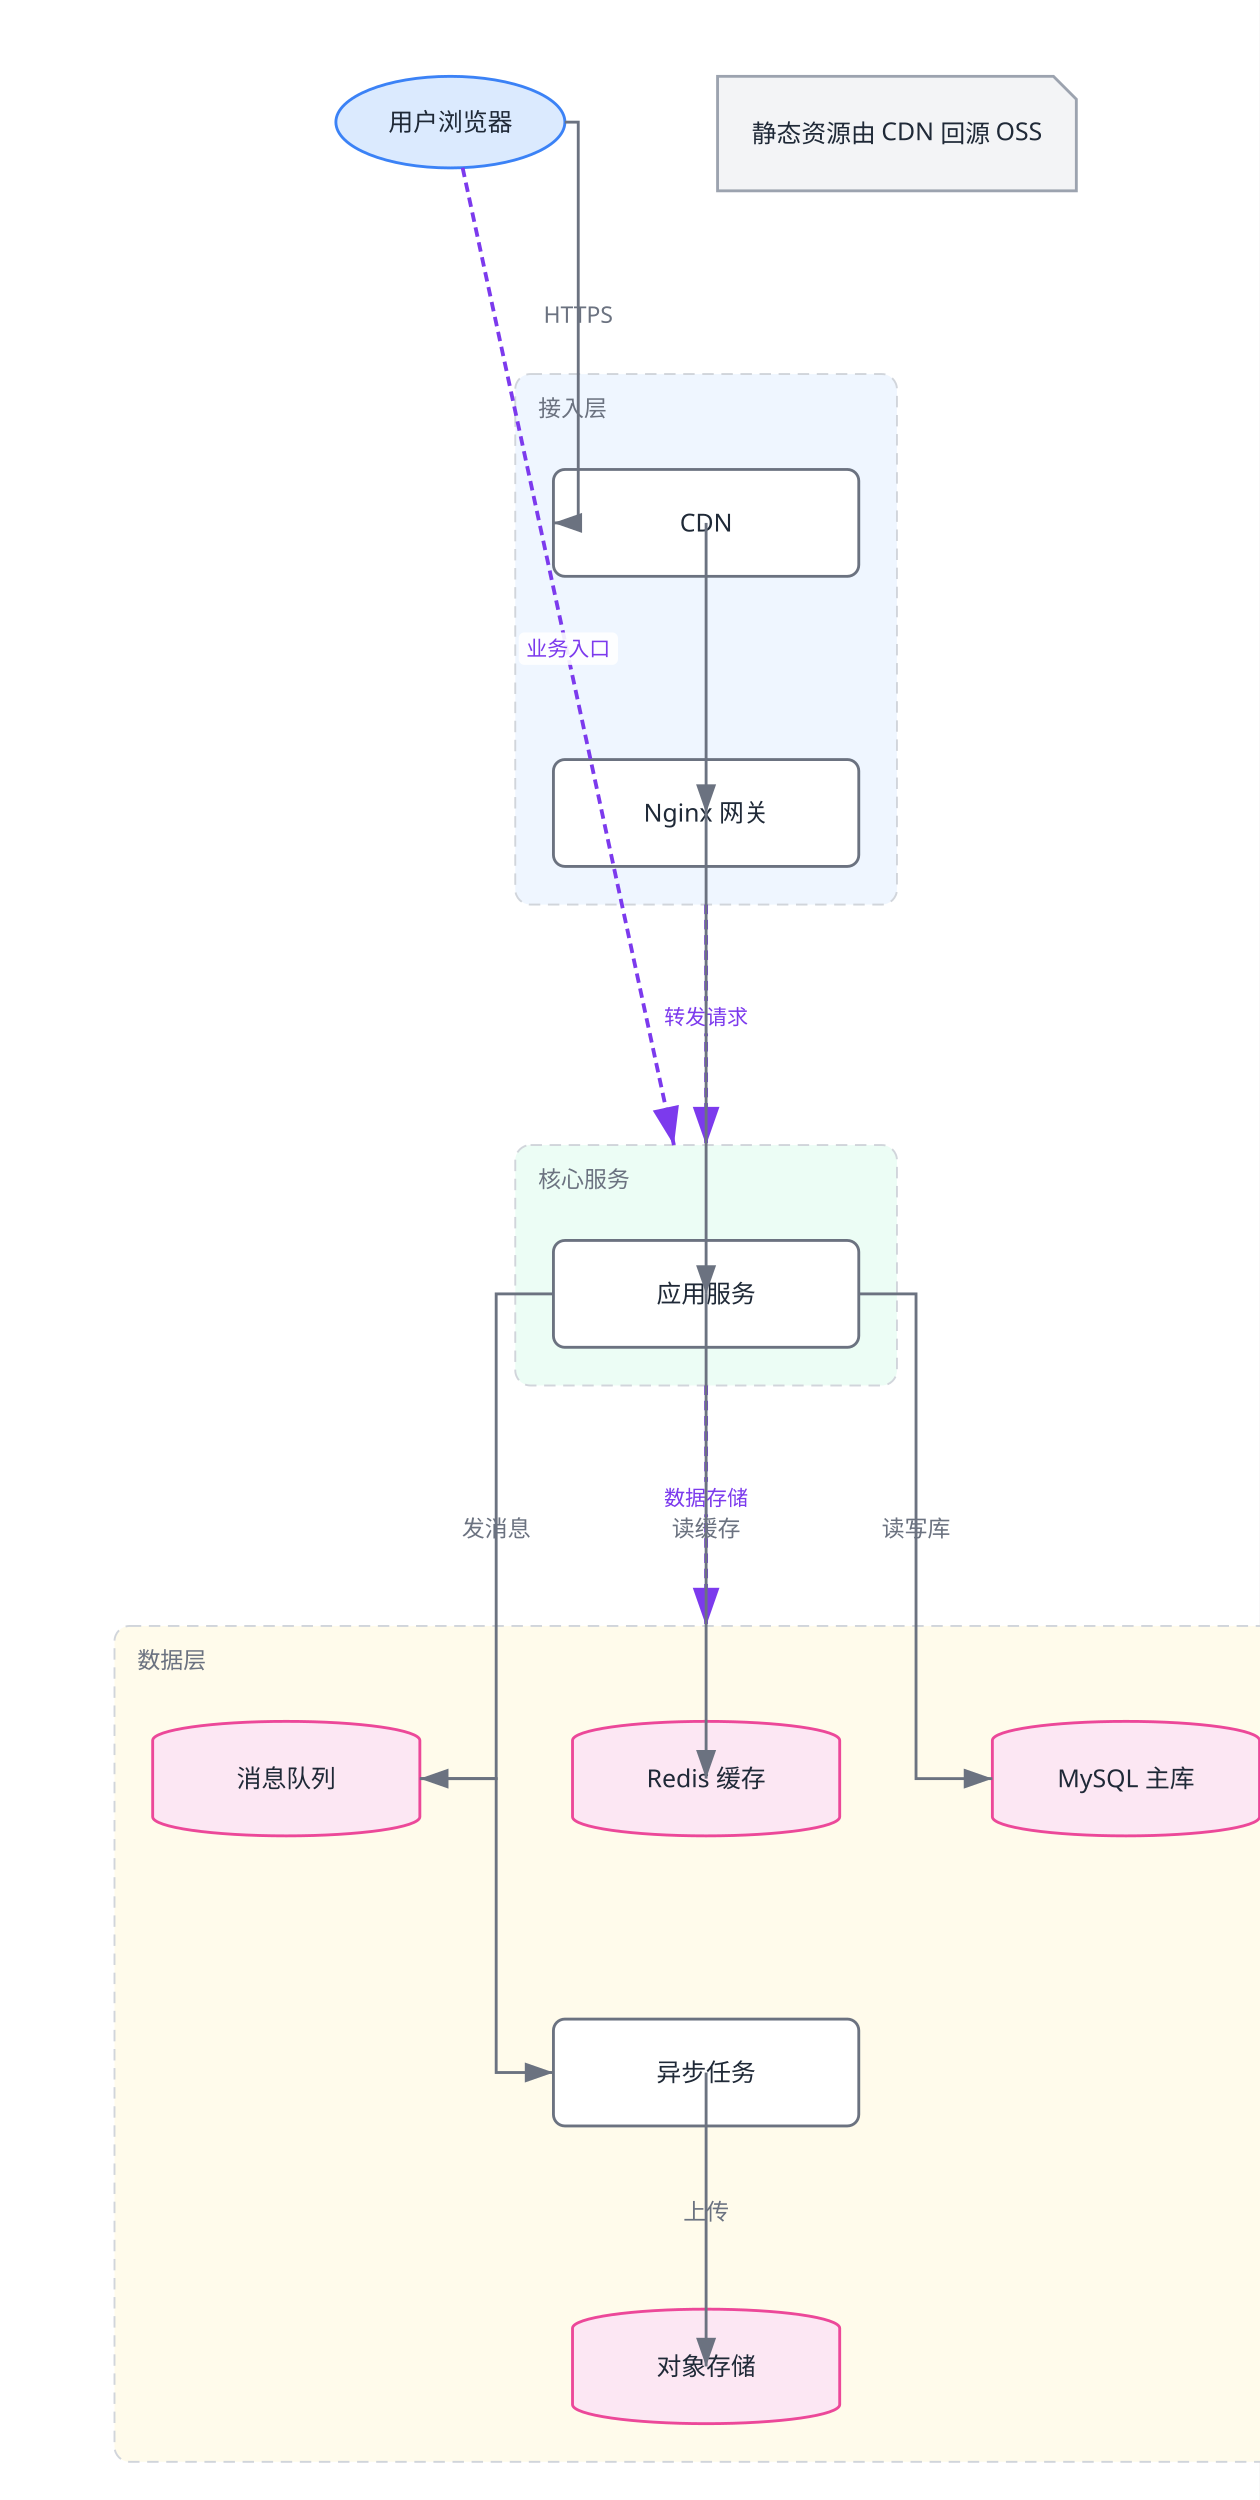
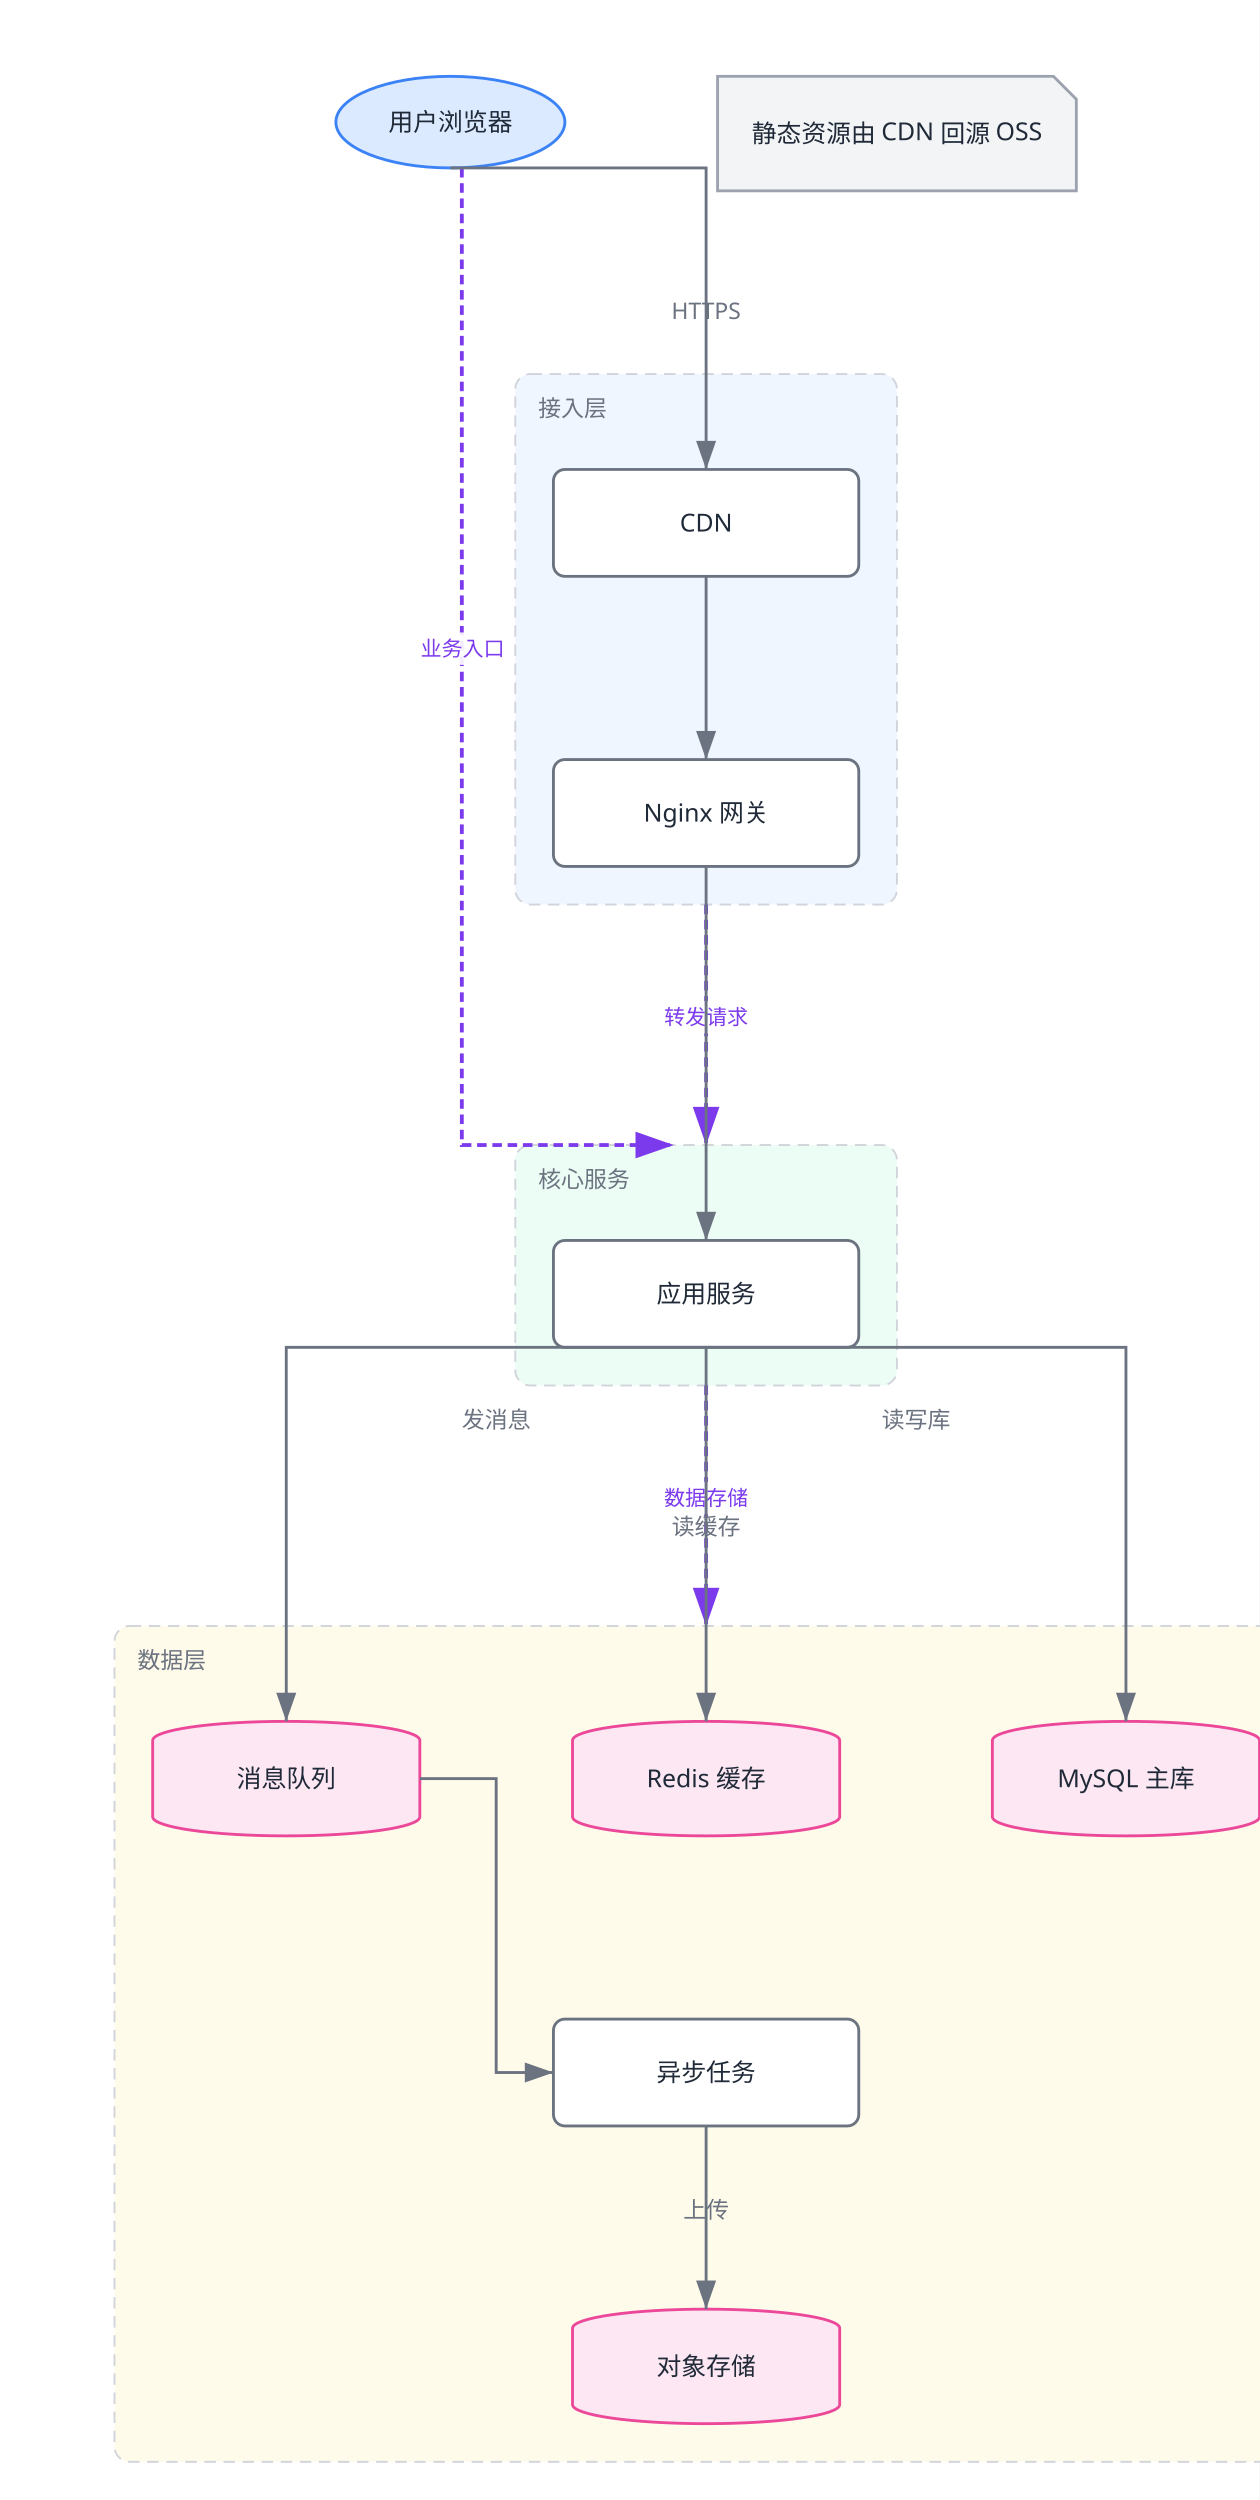
<svg xmlns="http://www.w3.org/2000/svg" width="660" height="1310" viewBox="0 0 660 1310">
  <defs>
    <marker id="arrowhead" markerWidth="10" markerHeight="7" refX="10" refY="3.5" orient="auto">
      <polygon points="0 0, 10 3.5, 0 7" fill="#6b7280" />
    </marker>
    <marker id="arrowhead-purple" markerWidth="10" markerHeight="7" refX="10" refY="3.5" orient="auto">
      <polygon points="0 0, 10 3.5, 0 7" fill="#7c3aed" />
    </marker>
  </defs>
  <style>.lgdl-anchors,.lgdl-edge-anchors{opacity:0;pointer-events:none;transition:opacity .12s ease}.lgdl-node:hover + .lgdl-anchors,.lgdl-class:hover + .lgdl-anchors,.lgdl-group:hover + .lgdl-anchors,.lgdl-lane:hover + .lgdl-anchors{opacity:1}.lgdl-edge:hover + .lgdl-edge-anchors,.lgdl-aggregate-edge:hover + .lgdl-edge-anchors{opacity:1}.lgdl-node.lgdl-hovered + .lgdl-anchors,.lgdl-class.lgdl-hovered + .lgdl-anchors,.lgdl-group.lgdl-hovered + .lgdl-anchors,.lgdl-lane.lgdl-hovered + .lgdl-anchors{opacity:1}.lgdl-edge.lgdl-hovered + .lgdl-edge-anchors,.lgdl-aggregate-edge.lgdl-hovered + .lgdl-edge-anchors{opacity:1}.lgdl-hovered{filter:drop-shadow(0 0 3px rgba(79,70,229,.65))}</style>
  <rect x="0" y="0" width="660" height="1310" fill="#ffffff" />
  <g class="lgdl-group" data-lgdl-loc="groups[0]">
    <rect x="270" y="196" width="200" height="278" rx="8" fill="#eff6ff" stroke="#d1d5db" stroke-dasharray="6 4" />
    <text x="282" y="214" font-family="'Segoe UI', 'PingFang SC', 'Microsoft YaHei', sans-serif" font-size="12" fill="#6b7280" text-anchor="start" dominant-baseline="middle">接入层</text>
  </g>
  <g class="lgdl-anchors">
    <circle cx="470.0" cy="335.0" r="3" fill="#64748b" />
    <circle cx="470.0" cy="361.8" r="3" fill="#64748b" />
    <circle cx="470.0" cy="392.7" r="3" fill="#64748b" />
    <circle cx="470.0" cy="435.0" r="3" fill="#64748b" />
    <circle cx="450.3" cy="474.0" r="3" fill="#64748b" />
    <circle cx="407.2" cy="474.0" r="3" fill="#64748b" />
    <circle cx="370.0" cy="474.0" r="3" fill="#64748b" />
    <circle cx="332.8" cy="474.0" r="3" fill="#64748b" />
    <circle cx="289.7" cy="474.0" r="3" fill="#64748b" />
    <circle cx="270.0" cy="435.0" r="3" fill="#64748b" />
    <circle cx="270.0" cy="392.7" r="3" fill="#64748b" />
    <circle cx="270.0" cy="361.8" r="3" fill="#64748b" />
    <circle cx="270.0" cy="335.0" r="3" fill="#64748b" />
    <circle cx="270.0" cy="308.2" r="3" fill="#64748b" />
    <circle cx="270.0" cy="277.3" r="3" fill="#64748b" />
    <circle cx="270.0" cy="235.0" r="3" fill="#64748b" />
    <circle cx="289.7" cy="196.0" r="3" fill="#64748b" />
    <circle cx="332.8" cy="196.0" r="3" fill="#64748b" />
    <circle cx="370.0" cy="196.0" r="3" fill="#64748b" />
    <circle cx="407.2" cy="196.0" r="3" fill="#64748b" />
    <circle cx="450.3" cy="196.0" r="3" fill="#64748b" />
    <circle cx="470.0" cy="235.0" r="3" fill="#64748b" />
    <circle cx="470.0" cy="277.3" r="3" fill="#64748b" />
    <circle cx="470.0" cy="308.2" r="3" fill="#64748b" />
  </g>
  <g class="lgdl-group" data-lgdl-loc="groups[1]">
    <rect x="270" y="600" width="200" height="126" rx="8" fill="#ecfdf5" stroke="#d1d5db" stroke-dasharray="6 4" />
    <text x="282" y="618" font-family="'Segoe UI', 'PingFang SC', 'Microsoft YaHei', sans-serif" font-size="12" fill="#6b7280" text-anchor="start" dominant-baseline="middle">核心服务</text>
  </g>
  <g class="lgdl-anchors">
    <circle cx="470.0" cy="663.0" r="3" fill="#64748b" />
    <circle cx="470.0" cy="689.8" r="3" fill="#64748b" />
    <circle cx="469.6" cy="720.5" r="3" fill="#64748b" />
    <circle cx="433.0" cy="726.0" r="3" fill="#64748b" />
    <circle cx="406.4" cy="726.0" r="3" fill="#64748b" />
    <circle cx="386.9" cy="726.0" r="3" fill="#64748b" />
    <circle cx="370.0" cy="726.0" r="3" fill="#64748b" />
    <circle cx="353.1" cy="726.0" r="3" fill="#64748b" />
    <circle cx="333.6" cy="726.0" r="3" fill="#64748b" />
    <circle cx="307.0" cy="726.0" r="3" fill="#64748b" />
    <circle cx="270.4" cy="720.5" r="3" fill="#64748b" />
    <circle cx="270.0" cy="689.8" r="3" fill="#64748b" />
    <circle cx="270.0" cy="663.0" r="3" fill="#64748b" />
    <circle cx="270.0" cy="636.2" r="3" fill="#64748b" />
    <circle cx="270.4" cy="605.5" r="3" fill="#64748b" />
    <circle cx="307.0" cy="600.0" r="3" fill="#64748b" />
    <circle cx="333.6" cy="600.0" r="3" fill="#64748b" />
    <circle cx="353.1" cy="600.0" r="3" fill="#64748b" />
    <circle cx="370.0" cy="600.0" r="3" fill="#64748b" />
    <circle cx="386.9" cy="600.0" r="3" fill="#64748b" />
    <circle cx="406.4" cy="600.0" r="3" fill="#64748b" />
    <circle cx="433.0" cy="600.0" r="3" fill="#64748b" />
    <circle cx="469.6" cy="605.5" r="3" fill="#64748b" />
    <circle cx="470.0" cy="636.2" r="3" fill="#64748b" />
  </g>
  <g class="lgdl-group" data-lgdl-loc="groups[2]">
    <rect x="60" y="852" width="620" height="438" rx="8" fill="#fffbeb" stroke="#d1d5db" stroke-dasharray="6 4" />
    <text x="72" y="870" font-family="'Segoe UI', 'PingFang SC', 'Microsoft YaHei', sans-serif" font-size="12" fill="#6b7280" text-anchor="start" dominant-baseline="middle">数据层</text>
  </g>
  <g class="lgdl-anchors">
    <circle cx="680.0" cy="1071.0" r="3" fill="#64748b" />
    <circle cx="680.0" cy="1154.1" r="3" fill="#64748b" />
    <circle cx="680.0" cy="1250.0" r="3" fill="#64748b" />
    <circle cx="589.0" cy="1290.0" r="3" fill="#64748b" />
    <circle cx="496.4" cy="1290.0" r="3" fill="#64748b" />
    <circle cx="428.7" cy="1290.0" r="3" fill="#64748b" />
    <circle cx="370.0" cy="1290.0" r="3" fill="#64748b" />
    <circle cx="311.3" cy="1290.0" r="3" fill="#64748b" />
    <circle cx="243.6" cy="1290.0" r="3" fill="#64748b" />
    <circle cx="151.0" cy="1290.0" r="3" fill="#64748b" />
    <circle cx="60.0" cy="1250.0" r="3" fill="#64748b" />
    <circle cx="60.0" cy="1154.1" r="3" fill="#64748b" />
    <circle cx="60.0" cy="1071.0" r="3" fill="#64748b" />
    <circle cx="60.0" cy="987.9" r="3" fill="#64748b" />
    <circle cx="60.0" cy="892.0" r="3" fill="#64748b" />
    <circle cx="151.0" cy="852.0" r="3" fill="#64748b" />
    <circle cx="243.6" cy="852.0" r="3" fill="#64748b" />
    <circle cx="311.3" cy="852.0" r="3" fill="#64748b" />
    <circle cx="370.0" cy="852.0" r="3" fill="#64748b" />
    <circle cx="428.7" cy="852.0" r="3" fill="#64748b" />
    <circle cx="496.4" cy="852.0" r="3" fill="#64748b" />
    <circle cx="589.0" cy="852.0" r="3" fill="#64748b" />
    <circle cx="680.0" cy="892.0" r="3" fill="#64748b" />
    <circle cx="680.0" cy="987.9" r="3" fill="#64748b" />
  </g>
  <g class="lgdl-node" data-lgdl-loc="nodes[0]">
    <rect x="176" y="40" width="120" height="48" rx="60" ry="60" fill="#dbeafe" stroke="#3b82f6" stroke-width="1.5" />
    <text x="236" y="64" font-family="'Segoe UI', 'PingFang SC', 'Microsoft YaHei', sans-serif" font-size="13" fill="#1f2937" text-anchor="middle" dominant-baseline="middle">用户浏览器</text>
  </g>
  <g class="lgdl-anchors">
    <circle cx="296.0" cy="64.0" r="3" fill="#3b82f6" />
    <circle cx="285.8" cy="77.4" r="3" fill="#3b82f6" />
    <circle cx="270.2" cy="83.7" r="3" fill="#3b82f6" />
    <circle cx="258.3" cy="86.3" r="3" fill="#3b82f6" />
    <circle cx="249.5" cy="87.4" r="3" fill="#3b82f6" />
    <circle cx="242.4" cy="87.9" r="3" fill="#3b82f6" />
    <circle cx="236.0" cy="88.0" r="3" fill="#3b82f6" />
    <circle cx="229.6" cy="87.9" r="3" fill="#3b82f6" />
    <circle cx="222.5" cy="87.4" r="3" fill="#3b82f6" />
    <circle cx="213.7" cy="86.3" r="3" fill="#3b82f6" />
    <circle cx="201.8" cy="83.7" r="3" fill="#3b82f6" />
    <circle cx="186.2" cy="77.4" r="3" fill="#3b82f6" />
    <circle cx="176.0" cy="64.0" r="3" fill="#3b82f6" />
    <circle cx="186.2" cy="50.6" r="3" fill="#3b82f6" />
    <circle cx="201.8" cy="44.3" r="3" fill="#3b82f6" />
    <circle cx="213.7" cy="41.7" r="3" fill="#3b82f6" />
    <circle cx="222.5" cy="40.6" r="3" fill="#3b82f6" />
    <circle cx="229.6" cy="40.1" r="3" fill="#3b82f6" />
    <circle cx="236.0" cy="40.0" r="3" fill="#3b82f6" />
    <circle cx="242.4" cy="40.1" r="3" fill="#3b82f6" />
    <circle cx="249.5" cy="40.6" r="3" fill="#3b82f6" />
    <circle cx="258.3" cy="41.7" r="3" fill="#3b82f6" />
    <circle cx="270.2" cy="44.3" r="3" fill="#3b82f6" />
    <circle cx="285.8" cy="50.6" r="3" fill="#3b82f6" />
  </g>
  <g class="lgdl-node" data-lgdl-loc="nodes[1]">
    <rect x="290" y="246" width="160" height="56" rx="6" ry="6" fill="#ffffff" stroke="#6b7280" stroke-width="1.5" />
    <text x="370" y="274" font-family="'Segoe UI', 'PingFang SC', 'Microsoft YaHei', sans-serif" font-size="13" fill="#1f2937" text-anchor="middle" dominant-baseline="middle">CDN</text>
  </g>
  <g class="lgdl-anchors">
    <circle cx="450.0" cy="274.0" r="3" fill="#6b7280" />
    <circle cx="450.0" cy="295.4" r="3" fill="#6b7280" />
    <circle cx="418.5" cy="302.0" r="3" fill="#6b7280" />
    <circle cx="398.0" cy="302.0" r="3" fill="#6b7280" />
    <circle cx="386.2" cy="302.0" r="3" fill="#6b7280" />
    <circle cx="377.5" cy="302.0" r="3" fill="#6b7280" />
    <circle cx="370.0" cy="302.0" r="3" fill="#6b7280" />
    <circle cx="362.5" cy="302.0" r="3" fill="#6b7280" />
    <circle cx="353.8" cy="302.0" r="3" fill="#6b7280" />
    <circle cx="342.0" cy="302.0" r="3" fill="#6b7280" />
    <circle cx="321.5" cy="302.0" r="3" fill="#6b7280" />
    <circle cx="290.0" cy="295.4" r="3" fill="#6b7280" />
    <circle cx="290.0" cy="274.0" r="3" fill="#6b7280" />
    <circle cx="290.0" cy="252.6" r="3" fill="#6b7280" />
    <circle cx="321.5" cy="246.0" r="3" fill="#6b7280" />
    <circle cx="342.0" cy="246.0" r="3" fill="#6b7280" />
    <circle cx="353.8" cy="246.0" r="3" fill="#6b7280" />
    <circle cx="362.5" cy="246.0" r="3" fill="#6b7280" />
    <circle cx="370.0" cy="246.0" r="3" fill="#6b7280" />
    <circle cx="377.5" cy="246.0" r="3" fill="#6b7280" />
    <circle cx="386.2" cy="246.0" r="3" fill="#6b7280" />
    <circle cx="398.0" cy="246.0" r="3" fill="#6b7280" />
    <circle cx="418.5" cy="246.0" r="3" fill="#6b7280" />
    <circle cx="450.0" cy="252.6" r="3" fill="#6b7280" />
  </g>
  <g class="lgdl-node" data-lgdl-loc="nodes[2]">
    <rect x="290" y="398" width="160" height="56" rx="6" ry="6" fill="#ffffff" stroke="#6b7280" stroke-width="1.5" />
    <text x="370" y="426" font-family="'Segoe UI', 'PingFang SC', 'Microsoft YaHei', sans-serif" font-size="13" fill="#1f2937" text-anchor="middle" dominant-baseline="middle">Nginx 网关</text>
  </g>
  <g class="lgdl-anchors">
    <circle cx="450.0" cy="426.0" r="3" fill="#6b7280" />
    <circle cx="450.0" cy="447.4" r="3" fill="#6b7280" />
    <circle cx="418.5" cy="454.0" r="3" fill="#6b7280" />
    <circle cx="398.0" cy="454.0" r="3" fill="#6b7280" />
    <circle cx="386.2" cy="454.0" r="3" fill="#6b7280" />
    <circle cx="377.5" cy="454.0" r="3" fill="#6b7280" />
    <circle cx="370.0" cy="454.0" r="3" fill="#6b7280" />
    <circle cx="362.5" cy="454.0" r="3" fill="#6b7280" />
    <circle cx="353.8" cy="454.0" r="3" fill="#6b7280" />
    <circle cx="342.0" cy="454.0" r="3" fill="#6b7280" />
    <circle cx="321.5" cy="454.0" r="3" fill="#6b7280" />
    <circle cx="290.0" cy="447.4" r="3" fill="#6b7280" />
    <circle cx="290.0" cy="426.0" r="3" fill="#6b7280" />
    <circle cx="290.0" cy="404.6" r="3" fill="#6b7280" />
    <circle cx="321.5" cy="398.0" r="3" fill="#6b7280" />
    <circle cx="342.0" cy="398.0" r="3" fill="#6b7280" />
    <circle cx="353.8" cy="398.0" r="3" fill="#6b7280" />
    <circle cx="362.5" cy="398.0" r="3" fill="#6b7280" />
    <circle cx="370.0" cy="398.0" r="3" fill="#6b7280" />
    <circle cx="377.5" cy="398.0" r="3" fill="#6b7280" />
    <circle cx="386.2" cy="398.0" r="3" fill="#6b7280" />
    <circle cx="398.0" cy="398.0" r="3" fill="#6b7280" />
    <circle cx="418.5" cy="398.0" r="3" fill="#6b7280" />
    <circle cx="450.0" cy="404.6" r="3" fill="#6b7280" />
  </g>
  <g class="lgdl-node" data-lgdl-loc="nodes[3]">
    <rect x="290" y="650" width="160" height="56" rx="6" ry="6" fill="#ffffff" stroke="#6b7280" stroke-width="1.5" />
    <text x="370" y="678" font-family="'Segoe UI', 'PingFang SC', 'Microsoft YaHei', sans-serif" font-size="13" fill="#1f2937" text-anchor="middle" dominant-baseline="middle">应用服务</text>
  </g>
  <g class="lgdl-anchors">
    <circle cx="450.0" cy="678.0" r="3" fill="#6b7280" />
    <circle cx="450.0" cy="699.4" r="3" fill="#6b7280" />
    <circle cx="418.5" cy="706.0" r="3" fill="#6b7280" />
    <circle cx="398.0" cy="706.0" r="3" fill="#6b7280" />
    <circle cx="386.2" cy="706.0" r="3" fill="#6b7280" />
    <circle cx="377.5" cy="706.0" r="3" fill="#6b7280" />
    <circle cx="370.0" cy="706.0" r="3" fill="#6b7280" />
    <circle cx="362.5" cy="706.0" r="3" fill="#6b7280" />
    <circle cx="353.8" cy="706.0" r="3" fill="#6b7280" />
    <circle cx="342.0" cy="706.0" r="3" fill="#6b7280" />
    <circle cx="321.5" cy="706.0" r="3" fill="#6b7280" />
    <circle cx="290.0" cy="699.4" r="3" fill="#6b7280" />
    <circle cx="290.0" cy="678.0" r="3" fill="#6b7280" />
    <circle cx="290.0" cy="656.6" r="3" fill="#6b7280" />
    <circle cx="321.5" cy="650.0" r="3" fill="#6b7280" />
    <circle cx="342.0" cy="650.0" r="3" fill="#6b7280" />
    <circle cx="353.8" cy="650.0" r="3" fill="#6b7280" />
    <circle cx="362.5" cy="650.0" r="3" fill="#6b7280" />
    <circle cx="370.0" cy="650.0" r="3" fill="#6b7280" />
    <circle cx="377.5" cy="650.0" r="3" fill="#6b7280" />
    <circle cx="386.2" cy="650.0" r="3" fill="#6b7280" />
    <circle cx="398.0" cy="650.0" r="3" fill="#6b7280" />
    <circle cx="418.5" cy="650.0" r="3" fill="#6b7280" />
    <circle cx="450.0" cy="656.6" r="3" fill="#6b7280" />
  </g>
  <g class="lgdl-node" data-lgdl-loc="nodes[4]">
    <path d="M 300,912 L 300,952 A 70,10 0 0 0 440,952 L 440,912 A 70,10 0 0 0 300,912 Z" fill="#fce7f3" stroke="#ec4899" stroke-width="1.5" />
    <text x="370" y="932" font-family="'Segoe UI', 'PingFang SC', 'Microsoft YaHei', sans-serif" font-size="13" fill="#1f2937" text-anchor="middle" dominant-baseline="middle">Redis 缓存</text>
  </g>
  <g class="lgdl-anchors">
    <circle cx="440.0" cy="932.0" r="3" fill="#ec4899" />
    <circle cx="440.0" cy="950.8" r="3" fill="#ec4899" />
    <circle cx="417.4" cy="959.4" r="3" fill="#ec4899" />
    <circle cx="399.1" cy="961.1" r="3" fill="#ec4899" />
    <circle cx="387.1" cy="961.7" r="3" fill="#ec4899" />
    <circle cx="378.0" cy="961.9" r="3" fill="#ec4899" />
    <circle cx="370.0" cy="962.0" r="3" fill="#ec4899" />
    <circle cx="362.0" cy="961.9" r="3" fill="#ec4899" />
    <circle cx="352.9" cy="961.7" r="3" fill="#ec4899" />
    <circle cx="340.9" cy="961.1" r="3" fill="#ec4899" />
    <circle cx="322.6" cy="959.4" r="3" fill="#ec4899" />
    <circle cx="300.0" cy="950.8" r="3" fill="#ec4899" />
    <circle cx="300.0" cy="932.0" r="3" fill="#ec4899" />
    <circle cx="300.0" cy="913.2" r="3" fill="#ec4899" />
    <circle cx="322.6" cy="904.6" r="3" fill="#ec4899" />
    <circle cx="340.9" cy="902.9" r="3" fill="#ec4899" />
    <circle cx="352.9" cy="902.3" r="3" fill="#ec4899" />
    <circle cx="362.0" cy="902.1" r="3" fill="#ec4899" />
    <circle cx="370.0" cy="902.0" r="3" fill="#ec4899" />
    <circle cx="378.0" cy="902.1" r="3" fill="#ec4899" />
    <circle cx="387.1" cy="902.3" r="3" fill="#ec4899" />
    <circle cx="399.1" cy="902.9" r="3" fill="#ec4899" />
    <circle cx="417.4" cy="904.6" r="3" fill="#ec4899" />
    <circle cx="440.0" cy="913.2" r="3" fill="#ec4899" />
  </g>
  <g class="lgdl-node" data-lgdl-loc="nodes[5]">
    <path d="M 520,912 L 520,952 A 70,10 0 0 0 660,952 L 660,912 A 70,10 0 0 0 520,912 Z" fill="#fce7f3" stroke="#ec4899" stroke-width="1.5" />
    <text x="590" y="932" font-family="'Segoe UI', 'PingFang SC', 'Microsoft YaHei', sans-serif" font-size="13" fill="#1f2937" text-anchor="middle" dominant-baseline="middle">MySQL 主库</text>
  </g>
  <g class="lgdl-anchors">
    <circle cx="660.0" cy="932.0" r="3" fill="#ec4899" />
    <circle cx="660.0" cy="950.8" r="3" fill="#ec4899" />
    <circle cx="637.4" cy="959.4" r="3" fill="#ec4899" />
    <circle cx="619.1" cy="961.1" r="3" fill="#ec4899" />
    <circle cx="607.1" cy="961.7" r="3" fill="#ec4899" />
    <circle cx="598.0" cy="961.9" r="3" fill="#ec4899" />
    <circle cx="590.0" cy="962.0" r="3" fill="#ec4899" />
    <circle cx="582.0" cy="961.9" r="3" fill="#ec4899" />
    <circle cx="572.9" cy="961.7" r="3" fill="#ec4899" />
    <circle cx="560.9" cy="961.1" r="3" fill="#ec4899" />
    <circle cx="542.6" cy="959.4" r="3" fill="#ec4899" />
    <circle cx="520.0" cy="950.8" r="3" fill="#ec4899" />
    <circle cx="520.0" cy="932.0" r="3" fill="#ec4899" />
    <circle cx="520.0" cy="913.2" r="3" fill="#ec4899" />
    <circle cx="542.6" cy="904.6" r="3" fill="#ec4899" />
    <circle cx="560.9" cy="902.9" r="3" fill="#ec4899" />
    <circle cx="572.9" cy="902.3" r="3" fill="#ec4899" />
    <circle cx="582.0" cy="902.1" r="3" fill="#ec4899" />
    <circle cx="590.0" cy="902.0" r="3" fill="#ec4899" />
    <circle cx="598.0" cy="902.1" r="3" fill="#ec4899" />
    <circle cx="607.1" cy="902.3" r="3" fill="#ec4899" />
    <circle cx="619.1" cy="902.9" r="3" fill="#ec4899" />
    <circle cx="637.4" cy="904.6" r="3" fill="#ec4899" />
    <circle cx="660.0" cy="913.2" r="3" fill="#ec4899" />
  </g>
  <g class="lgdl-node" data-lgdl-loc="nodes[6]">
    <path d="M 80,912 L 80,952 A 70,10 0 0 0 220,952 L 220,912 A 70,10 0 0 0 80,912 Z" fill="#fce7f3" stroke="#ec4899" stroke-width="1.5" />
    <text x="150" y="932" font-family="'Segoe UI', 'PingFang SC', 'Microsoft YaHei', sans-serif" font-size="13" fill="#1f2937" text-anchor="middle" dominant-baseline="middle">消息队列</text>
  </g>
  <g class="lgdl-anchors">
    <circle cx="220.0" cy="932.0" r="3" fill="#ec4899" />
    <circle cx="220.0" cy="950.8" r="3" fill="#ec4899" />
    <circle cx="197.4" cy="959.4" r="3" fill="#ec4899" />
    <circle cx="179.1" cy="961.1" r="3" fill="#ec4899" />
    <circle cx="167.1" cy="961.7" r="3" fill="#ec4899" />
    <circle cx="158.0" cy="961.9" r="3" fill="#ec4899" />
    <circle cx="150.0" cy="962.0" r="3" fill="#ec4899" />
    <circle cx="142.0" cy="961.9" r="3" fill="#ec4899" />
    <circle cx="132.9" cy="961.7" r="3" fill="#ec4899" />
    <circle cx="120.9" cy="961.1" r="3" fill="#ec4899" />
    <circle cx="102.6" cy="959.4" r="3" fill="#ec4899" />
    <circle cx="80.0" cy="950.8" r="3" fill="#ec4899" />
    <circle cx="80.0" cy="932.0" r="3" fill="#ec4899" />
    <circle cx="80.0" cy="913.2" r="3" fill="#ec4899" />
    <circle cx="102.6" cy="904.6" r="3" fill="#ec4899" />
    <circle cx="120.9" cy="902.9" r="3" fill="#ec4899" />
    <circle cx="132.9" cy="902.3" r="3" fill="#ec4899" />
    <circle cx="142.0" cy="902.1" r="3" fill="#ec4899" />
    <circle cx="150.0" cy="902.0" r="3" fill="#ec4899" />
    <circle cx="158.0" cy="902.1" r="3" fill="#ec4899" />
    <circle cx="167.1" cy="902.3" r="3" fill="#ec4899" />
    <circle cx="179.1" cy="902.9" r="3" fill="#ec4899" />
    <circle cx="197.4" cy="904.6" r="3" fill="#ec4899" />
    <circle cx="220.0" cy="913.2" r="3" fill="#ec4899" />
  </g>
  <g class="lgdl-node" data-lgdl-loc="nodes[7]">
    <rect x="290" y="1058" width="160" height="56" rx="6" ry="6" fill="#ffffff" stroke="#6b7280" stroke-width="1.5" />
    <text x="370" y="1086" font-family="'Segoe UI', 'PingFang SC', 'Microsoft YaHei', sans-serif" font-size="13" fill="#1f2937" text-anchor="middle" dominant-baseline="middle">异步任务</text>
  </g>
  <g class="lgdl-anchors">
    <circle cx="450.0" cy="1086.0" r="3" fill="#6b7280" />
    <circle cx="450.0" cy="1107.4" r="3" fill="#6b7280" />
    <circle cx="418.5" cy="1114.0" r="3" fill="#6b7280" />
    <circle cx="398.0" cy="1114.0" r="3" fill="#6b7280" />
    <circle cx="386.2" cy="1114.0" r="3" fill="#6b7280" />
    <circle cx="377.5" cy="1114.0" r="3" fill="#6b7280" />
    <circle cx="370.0" cy="1114.0" r="3" fill="#6b7280" />
    <circle cx="362.5" cy="1114.0" r="3" fill="#6b7280" />
    <circle cx="353.8" cy="1114.0" r="3" fill="#6b7280" />
    <circle cx="342.0" cy="1114.0" r="3" fill="#6b7280" />
    <circle cx="321.5" cy="1114.0" r="3" fill="#6b7280" />
    <circle cx="290.0" cy="1107.4" r="3" fill="#6b7280" />
    <circle cx="290.0" cy="1086.0" r="3" fill="#6b7280" />
    <circle cx="290.0" cy="1064.6" r="3" fill="#6b7280" />
    <circle cx="321.5" cy="1058.0" r="3" fill="#6b7280" />
    <circle cx="342.0" cy="1058.0" r="3" fill="#6b7280" />
    <circle cx="353.8" cy="1058.0" r="3" fill="#6b7280" />
    <circle cx="362.5" cy="1058.0" r="3" fill="#6b7280" />
    <circle cx="370.0" cy="1058.0" r="3" fill="#6b7280" />
    <circle cx="377.5" cy="1058.0" r="3" fill="#6b7280" />
    <circle cx="386.2" cy="1058.0" r="3" fill="#6b7280" />
    <circle cx="398.0" cy="1058.0" r="3" fill="#6b7280" />
    <circle cx="418.5" cy="1058.0" r="3" fill="#6b7280" />
    <circle cx="450.0" cy="1064.6" r="3" fill="#6b7280" />
  </g>
  <g class="lgdl-node" data-lgdl-loc="nodes[8]">
    <path d="M 300,1220 L 300,1260 A 70,10 0 0 0 440,1260 L 440,1220 A 70,10 0 0 0 300,1220 Z" fill="#fce7f3" stroke="#ec4899" stroke-width="1.5" />
    <text x="370" y="1240" font-family="'Segoe UI', 'PingFang SC', 'Microsoft YaHei', sans-serif" font-size="13" fill="#1f2937" text-anchor="middle" dominant-baseline="middle">对象存储</text>
  </g>
  <g class="lgdl-anchors">
    <circle cx="440.0" cy="1240.0" r="3" fill="#ec4899" />
    <circle cx="440.0" cy="1258.8" r="3" fill="#ec4899" />
    <circle cx="417.4" cy="1267.4" r="3" fill="#ec4899" />
    <circle cx="399.1" cy="1269.1" r="3" fill="#ec4899" />
    <circle cx="387.1" cy="1269.7" r="3" fill="#ec4899" />
    <circle cx="378.0" cy="1269.9" r="3" fill="#ec4899" />
    <circle cx="370.0" cy="1270.0" r="3" fill="#ec4899" />
    <circle cx="362.0" cy="1269.9" r="3" fill="#ec4899" />
    <circle cx="352.9" cy="1269.7" r="3" fill="#ec4899" />
    <circle cx="340.9" cy="1269.1" r="3" fill="#ec4899" />
    <circle cx="322.6" cy="1267.4" r="3" fill="#ec4899" />
    <circle cx="300.0" cy="1258.8" r="3" fill="#ec4899" />
    <circle cx="300.0" cy="1240.0" r="3" fill="#ec4899" />
    <circle cx="300.0" cy="1221.2" r="3" fill="#ec4899" />
    <circle cx="322.6" cy="1212.6" r="3" fill="#ec4899" />
    <circle cx="340.9" cy="1210.9" r="3" fill="#ec4899" />
    <circle cx="352.9" cy="1210.3" r="3" fill="#ec4899" />
    <circle cx="362.0" cy="1210.1" r="3" fill="#ec4899" />
    <circle cx="370.0" cy="1210.0" r="3" fill="#ec4899" />
    <circle cx="378.0" cy="1210.1" r="3" fill="#ec4899" />
    <circle cx="387.1" cy="1210.3" r="3" fill="#ec4899" />
    <circle cx="399.1" cy="1210.9" r="3" fill="#ec4899" />
    <circle cx="417.4" cy="1212.6" r="3" fill="#ec4899" />
    <circle cx="440.0" cy="1221.2" r="3" fill="#ec4899" />
  </g>
  <g class="lgdl-node" data-lgdl-loc="nodes[9]">
    <path d="M 376,40 L 552,40 L 564,52 L 564,100 L 376,100 Z" fill="#f3f4f6" stroke="#9ca3af" stroke-width="1.5" />
    <text x="470" y="70" font-family="'Segoe UI', 'PingFang SC', 'Microsoft YaHei', sans-serif" font-size="13" fill="#1f2937" text-anchor="middle" dominant-baseline="middle">静态资源由 CDN 回源 OSS</text>
  </g>
  <g class="lgdl-anchors">
    <circle cx="564.0" cy="70.0" r="3" fill="#9ca3af" />
    <circle cx="564.0" cy="95.2" r="3" fill="#9ca3af" />
    <circle cx="522.0" cy="100.0" r="3" fill="#9ca3af" />
    <circle cx="500.0" cy="100.0" r="3" fill="#9ca3af" />
    <circle cx="487.3" cy="100.0" r="3" fill="#9ca3af" />
    <circle cx="478.0" cy="100.0" r="3" fill="#9ca3af" />
    <circle cx="470.0" cy="100.0" r="3" fill="#9ca3af" />
    <circle cx="462.0" cy="100.0" r="3" fill="#9ca3af" />
    <circle cx="452.7" cy="100.0" r="3" fill="#9ca3af" />
    <circle cx="440.0" cy="100.0" r="3" fill="#9ca3af" />
    <circle cx="418.0" cy="100.0" r="3" fill="#9ca3af" />
    <circle cx="376.0" cy="95.2" r="3" fill="#9ca3af" />
    <circle cx="376.0" cy="70.0" r="3" fill="#9ca3af" />
    <circle cx="376.0" cy="44.8" r="3" fill="#9ca3af" />
    <circle cx="418.0" cy="40.0" r="3" fill="#9ca3af" />
    <circle cx="440.0" cy="40.0" r="3" fill="#9ca3af" />
    <circle cx="452.7" cy="40.0" r="3" fill="#9ca3af" />
    <circle cx="462.0" cy="40.0" r="3" fill="#9ca3af" />
    <circle cx="470.0" cy="40.0" r="3" fill="#9ca3af" />
    <circle cx="478.0" cy="40.0" r="3" fill="#9ca3af" />
    <circle cx="487.3" cy="40.0" r="3" fill="#9ca3af" />
    <circle cx="500.0" cy="40.0" r="3" fill="#9ca3af" />
    <circle cx="522.0" cy="40.0" r="3" fill="#9ca3af" />
    <circle cx="558.3" cy="46.3" r="3" fill="#9ca3af" />
  </g>
  <g class="lgdl-aggregate-edge" data-lgdl-loc="edges[8]">
-     <line x1="370" y1="474" x2="370" y2="600" stroke="#7c3aed" stroke-width="2" stroke-dasharray="5 3" marker-end="url(#arrowhead-purple)" />
+     <path d="M 370,474 L 370,600" fill="none" stroke="#7c3aed" stroke-width="2" stroke-dasharray="5 3" marker-end="url(#arrowhead-purple)" />
    <rect x="344.0" y="524.5" width="52" height="17" rx="3" fill="#ffffff" opacity="0.9" />
    <text x="370" y="533" font-family="'Segoe UI', 'PingFang SC', 'Microsoft YaHei', sans-serif" font-size="11" fill="#7c3aed" text-anchor="middle" dominant-baseline="middle">转发请求</text>
  </g>
  <g class="lgdl-edge-anchors">
    <circle cx="370.0" cy="474.0" r="3.5" fill="#7c3aed" />
    <circle cx="370.0" cy="600.0" r="3.5" fill="#7c3aed" />
  </g>
  <g class="lgdl-aggregate-edge" data-lgdl-loc="edges[9]">
-     <line x1="370" y1="726" x2="370" y2="852" stroke="#7c3aed" stroke-width="2" stroke-dasharray="5 3" marker-end="url(#arrowhead-purple)" />
+     <path d="M 370,726 L 370,852" fill="none" stroke="#7c3aed" stroke-width="2" stroke-dasharray="5 3" marker-end="url(#arrowhead-purple)" />
    <rect x="344.0" y="776.5" width="52" height="17" rx="3" fill="#ffffff" opacity="0.9" />
    <text x="370" y="785" font-family="'Segoe UI', 'PingFang SC', 'Microsoft YaHei', sans-serif" font-size="11" fill="#7c3aed" text-anchor="middle" dominant-baseline="middle">数据存储</text>
  </g>
  <g class="lgdl-edge-anchors">
    <circle cx="370.0" cy="726.0" r="3.5" fill="#7c3aed" />
    <circle cx="370.0" cy="852.0" r="3.5" fill="#7c3aed" />
  </g>
  <g class="lgdl-aggregate-edge" data-lgdl-loc="edges[10]">
-     <line x1="242.394" y1="87.863" x2="353.119" y2="600" stroke="#7c3aed" stroke-width="2" stroke-dasharray="5 3" marker-end="url(#arrowhead-purple)" />
-     <rect x="271.8" y="331.4" width="52" height="17" rx="3" fill="#ffffff" opacity="0.9" />
-     <text x="297.757" y="339.932" font-family="'Segoe UI', 'PingFang SC', 'Microsoft YaHei', sans-serif" font-size="11" fill="#7c3aed" text-anchor="middle" dominant-baseline="middle">业务入口</text>
+     <path d="M 242,88 L 242,600 L 353,600" fill="none" stroke="#7c3aed" stroke-width="2" stroke-dasharray="5 3" marker-end="url(#arrowhead-purple)" />
+     <rect x="216.4" y="331.4" width="52" height="17" rx="3" fill="#ffffff" opacity="0.9" />
+     <text x="242.394" y="339.932" font-family="'Segoe UI', 'PingFang SC', 'Microsoft YaHei', sans-serif" font-size="11" fill="#7c3aed" text-anchor="middle" dominant-baseline="middle">业务入口</text>
  </g>
  <g class="lgdl-edge-anchors">
    <circle cx="242.4" cy="87.9" r="3.5" fill="#7c3aed" />
    <circle cx="353.1" cy="600.0" r="3.5" fill="#7c3aed" />
  </g>
  <g class="lgdl-edge" data-lgdl-loc="edges[0]">
-     <path d="M 296,64 L 303,64 L 303,274 L 290,274" fill="none" stroke="#6b7280" stroke-width="1.5" marker-end="url(#arrowhead)" />
-     <text x="303" y="165" font-family="'Segoe UI', 'PingFang SC', 'Microsoft YaHei', sans-serif" font-size="12" fill="#6b7280" text-anchor="middle" dominant-baseline="middle">HTTPS</text>
-   </g>
-   <g class="lgdl-edge-anchors">
-     <circle cx="296.0" cy="64.0" r="3.5" fill="#6b7280" />
-     <circle cx="290.0" cy="274.0" r="3.5" fill="#6b7280" />
+     <path d="M 236,88 L 370,88 L 370,246" fill="none" stroke="#6b7280" stroke-width="1.5" marker-end="url(#arrowhead)" />
+     <text x="370" y="163" font-family="'Segoe UI', 'PingFang SC', 'Microsoft YaHei', sans-serif" font-size="12" fill="#6b7280" text-anchor="middle" dominant-baseline="middle">HTTPS</text>
+   </g>
+   <g class="lgdl-edge-anchors">
+     <circle cx="236.0" cy="88.0" r="3.5" fill="#6b7280" />
+     <circle cx="370.0" cy="246.0" r="3.5" fill="#6b7280" />
  </g>
  <g class="lgdl-edge" data-lgdl-loc="edges[1]">
-     <path d="M 370,274 L 370,274 L 370,426 L 370,426" fill="none" stroke="#6b7280" stroke-width="1.5" marker-end="url(#arrowhead)" />
-   </g>
-   <g class="lgdl-edge-anchors">
-     <circle cx="370.0" cy="274.0" r="3.5" fill="#6b7280" />
-     <circle cx="370.0" cy="426.0" r="3.5" fill="#6b7280" />
+     <path d="M 370,302 L 370,398" fill="none" stroke="#6b7280" stroke-width="1.5" marker-end="url(#arrowhead)" />
+   </g>
+   <g class="lgdl-edge-anchors">
+     <circle cx="370.0" cy="302.0" r="3.5" fill="#6b7280" />
+     <circle cx="370.0" cy="398.0" r="3.5" fill="#6b7280" />
  </g>
  <g class="lgdl-edge" data-lgdl-loc="edges[2]">
-     <path d="M 370,426 L 370,426 L 370,678 L 370,678" fill="none" stroke="#6b7280" stroke-width="1.5" marker-end="url(#arrowhead)" />
-   </g>
-   <g class="lgdl-edge-anchors">
-     <circle cx="370.0" cy="426.0" r="3.5" fill="#6b7280" />
-     <circle cx="370.0" cy="678.0" r="3.5" fill="#6b7280" />
+     <path d="M 370,454 L 370,650" fill="none" stroke="#6b7280" stroke-width="1.5" marker-end="url(#arrowhead)" />
+   </g>
+   <g class="lgdl-edge-anchors">
+     <circle cx="370.0" cy="454.0" r="3.5" fill="#6b7280" />
+     <circle cx="370.0" cy="650.0" r="3.5" fill="#6b7280" />
  </g>
  <g class="lgdl-edge" data-lgdl-loc="edges[3]">
-     <path d="M 370,678 L 370,678 L 370,932 L 370,932" fill="none" stroke="#6b7280" stroke-width="1.5" marker-end="url(#arrowhead)" />
-     <text x="370" y="801" font-family="'Segoe UI', 'PingFang SC', 'Microsoft YaHei', sans-serif" font-size="12" fill="#6b7280" text-anchor="middle" dominant-baseline="middle">读缓存</text>
-   </g>
-   <g class="lgdl-edge-anchors">
-     <circle cx="370.0" cy="678.0" r="3.5" fill="#6b7280" />
-     <circle cx="370.0" cy="932.0" r="3.5" fill="#6b7280" />
+     <path d="M 370,706 L 370,902" fill="none" stroke="#6b7280" stroke-width="1.5" marker-end="url(#arrowhead)" />
+     <text x="370" y="800" font-family="'Segoe UI', 'PingFang SC', 'Microsoft YaHei', sans-serif" font-size="12" fill="#6b7280" text-anchor="middle" dominant-baseline="middle">读缓存</text>
+   </g>
+   <g class="lgdl-edge-anchors">
+     <circle cx="370.0" cy="706.0" r="3.5" fill="#6b7280" />
+     <circle cx="370.0" cy="902.0" r="3.5" fill="#6b7280" />
  </g>
  <g class="lgdl-edge" data-lgdl-loc="edges[4]">
-     <path d="M 450,678 L 480,678 L 480,932 L 520,932" fill="none" stroke="#6b7280" stroke-width="1.5" marker-end="url(#arrowhead)" />
-     <text x="480" y="801" font-family="'Segoe UI', 'PingFang SC', 'Microsoft YaHei', sans-serif" font-size="12" fill="#6b7280" text-anchor="middle" dominant-baseline="middle">读写库</text>
-   </g>
-   <g class="lgdl-edge-anchors">
-     <circle cx="450.0" cy="678.0" r="3.5" fill="#6b7280" />
-     <circle cx="520.0" cy="932.0" r="3.5" fill="#6b7280" />
+     <path d="M 370,706 L 590,706 L 590,902" fill="none" stroke="#6b7280" stroke-width="1.5" marker-end="url(#arrowhead)" />
+     <text x="480" y="744" font-family="'Segoe UI', 'PingFang SC', 'Microsoft YaHei', sans-serif" font-size="12" fill="#6b7280" text-anchor="middle" dominant-baseline="middle">读写库</text>
+   </g>
+   <g class="lgdl-edge-anchors">
+     <circle cx="370.0" cy="706.0" r="3.5" fill="#6b7280" />
+     <circle cx="590.0" cy="902.0" r="3.5" fill="#6b7280" />
  </g>
  <g class="lgdl-edge" data-lgdl-loc="edges[5]">
-     <path d="M 290,678 L 260,678 L 260,932 L 220,932" fill="none" stroke="#6b7280" stroke-width="1.5" marker-end="url(#arrowhead)" />
-     <text x="260" y="801" font-family="'Segoe UI', 'PingFang SC', 'Microsoft YaHei', sans-serif" font-size="12" fill="#6b7280" text-anchor="middle" dominant-baseline="middle">发消息</text>
-   </g>
-   <g class="lgdl-edge-anchors">
-     <circle cx="290.0" cy="678.0" r="3.5" fill="#6b7280" />
-     <circle cx="220.0" cy="932.0" r="3.5" fill="#6b7280" />
+     <path d="M 370,706 L 150,706 L 150,902" fill="none" stroke="#6b7280" stroke-width="1.5" marker-end="url(#arrowhead)" />
+     <text x="260" y="744" font-family="'Segoe UI', 'PingFang SC', 'Microsoft YaHei', sans-serif" font-size="12" fill="#6b7280" text-anchor="middle" dominant-baseline="middle">发消息</text>
+   </g>
+   <g class="lgdl-edge-anchors">
+     <circle cx="370.0" cy="706.0" r="3.5" fill="#6b7280" />
+     <circle cx="150.0" cy="902.0" r="3.5" fill="#6b7280" />
  </g>
  <g class="lgdl-edge" data-lgdl-loc="edges[6]">
    <path d="M 220,932 L 260,932 L 260,1086 L 290,1086" fill="none" stroke="#6b7280" stroke-width="1.5" marker-end="url(#arrowhead)" />
  </g>
  <g class="lgdl-edge-anchors">
    <circle cx="220.0" cy="932.0" r="3.5" fill="#6b7280" />
    <circle cx="290.0" cy="1086.0" r="3.5" fill="#6b7280" />
  </g>
  <g class="lgdl-edge" data-lgdl-loc="edges[7]">
-     <path d="M 370,1086 L 370,1086 L 370,1240 L 370,1240" fill="none" stroke="#6b7280" stroke-width="1.5" marker-end="url(#arrowhead)" />
-     <text x="370" y="1159" font-family="'Segoe UI', 'PingFang SC', 'Microsoft YaHei', sans-serif" font-size="12" fill="#6b7280" text-anchor="middle" dominant-baseline="middle">上传</text>
-   </g>
-   <g class="lgdl-edge-anchors">
-     <circle cx="370.0" cy="1086.0" r="3.5" fill="#6b7280" />
-     <circle cx="370.0" cy="1240.0" r="3.5" fill="#6b7280" />
+     <path d="M 370,1114 L 370,1210" fill="none" stroke="#6b7280" stroke-width="1.5" marker-end="url(#arrowhead)" />
+     <text x="370" y="1158" font-family="'Segoe UI', 'PingFang SC', 'Microsoft YaHei', sans-serif" font-size="12" fill="#6b7280" text-anchor="middle" dominant-baseline="middle">上传</text>
+   </g>
+   <g class="lgdl-edge-anchors">
+     <circle cx="370.0" cy="1114.0" r="3.5" fill="#6b7280" />
+     <circle cx="370.0" cy="1210.0" r="3.5" fill="#6b7280" />
  </g>
</svg>
